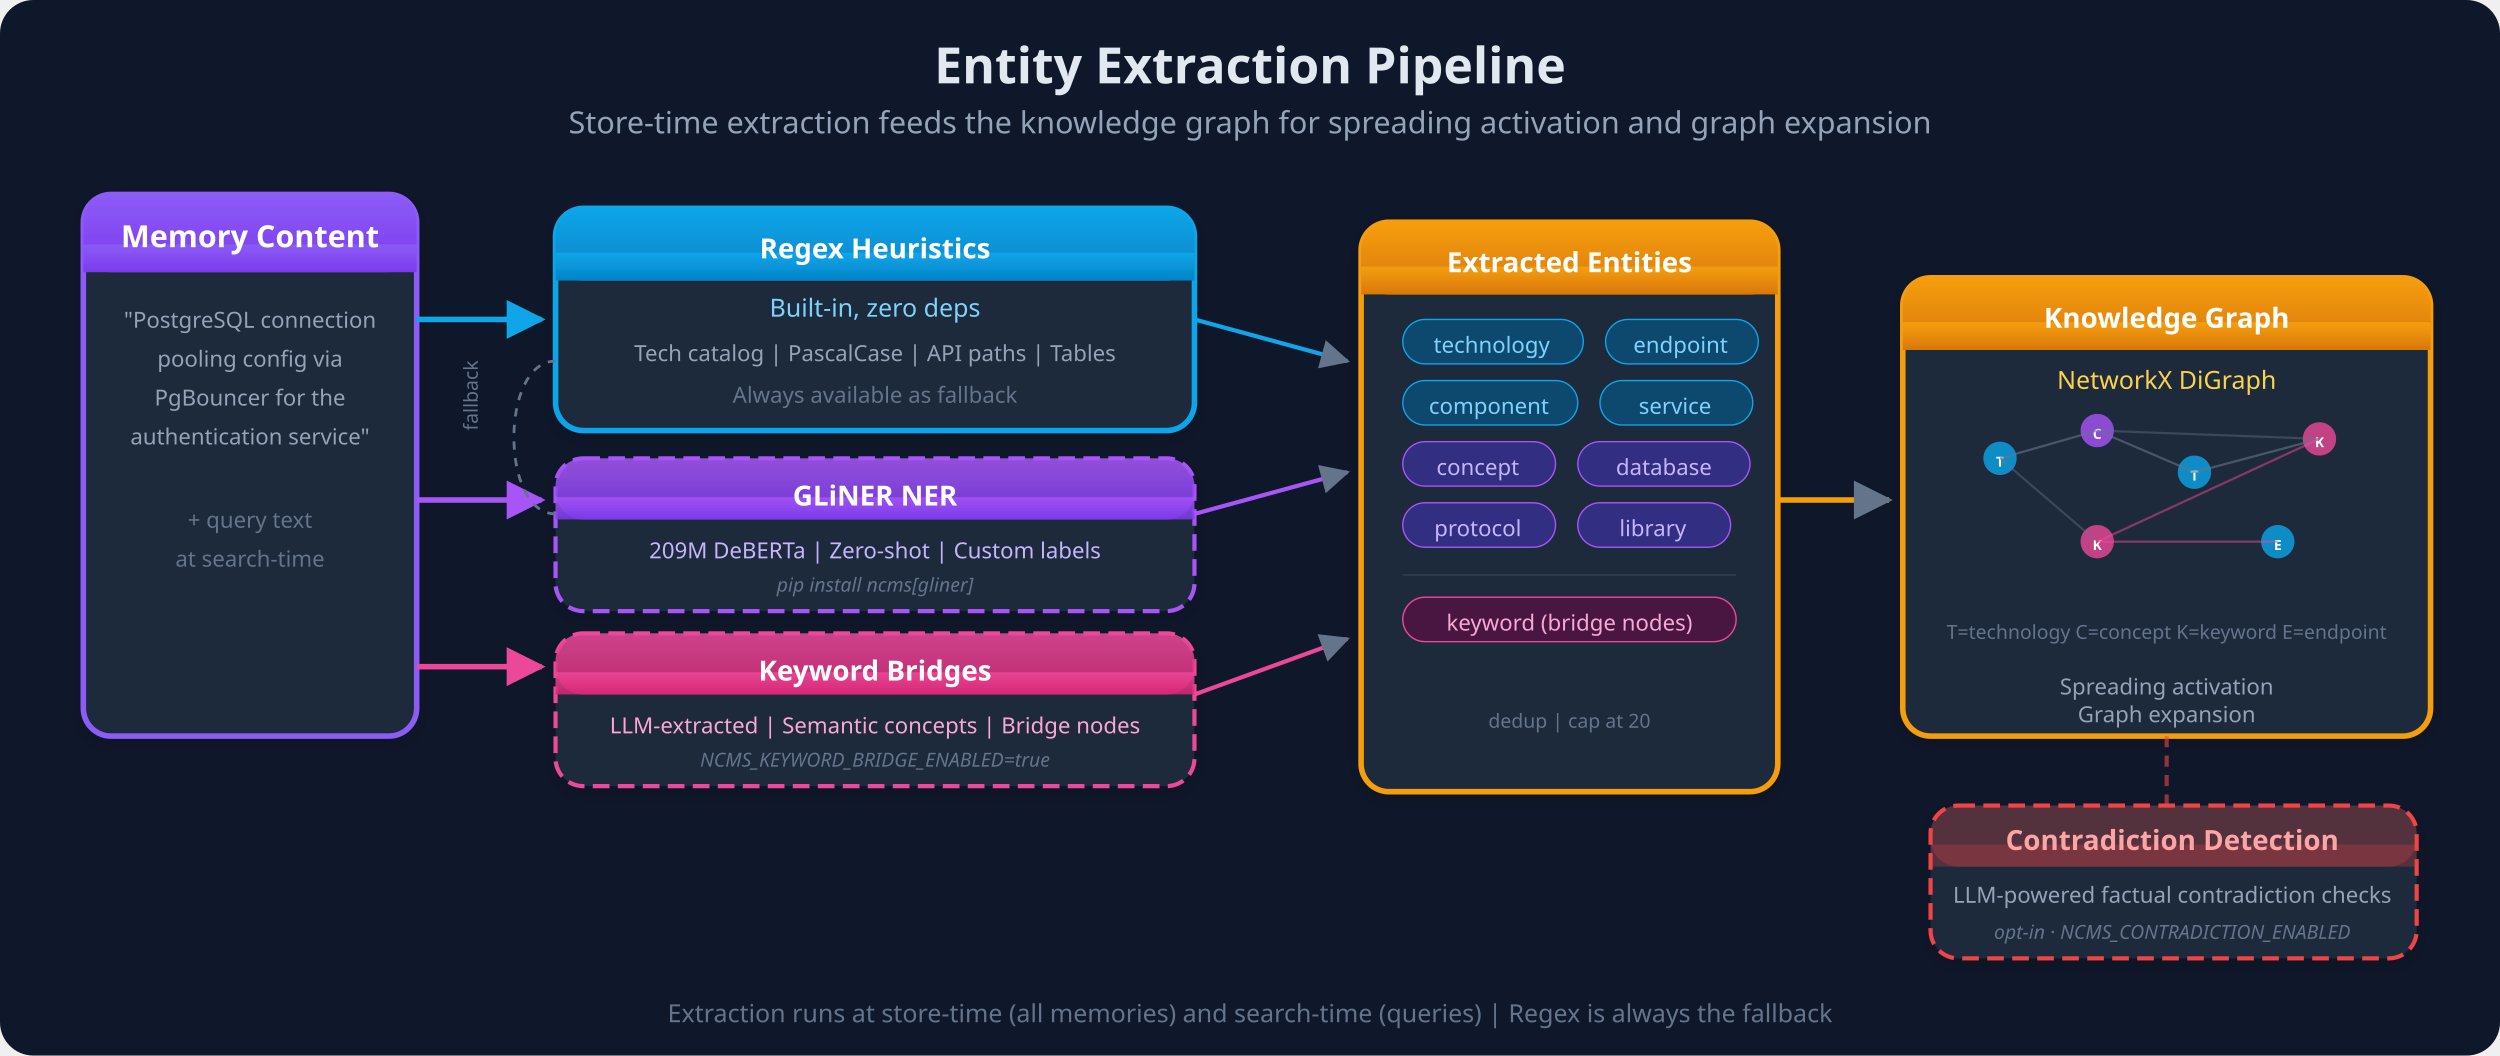
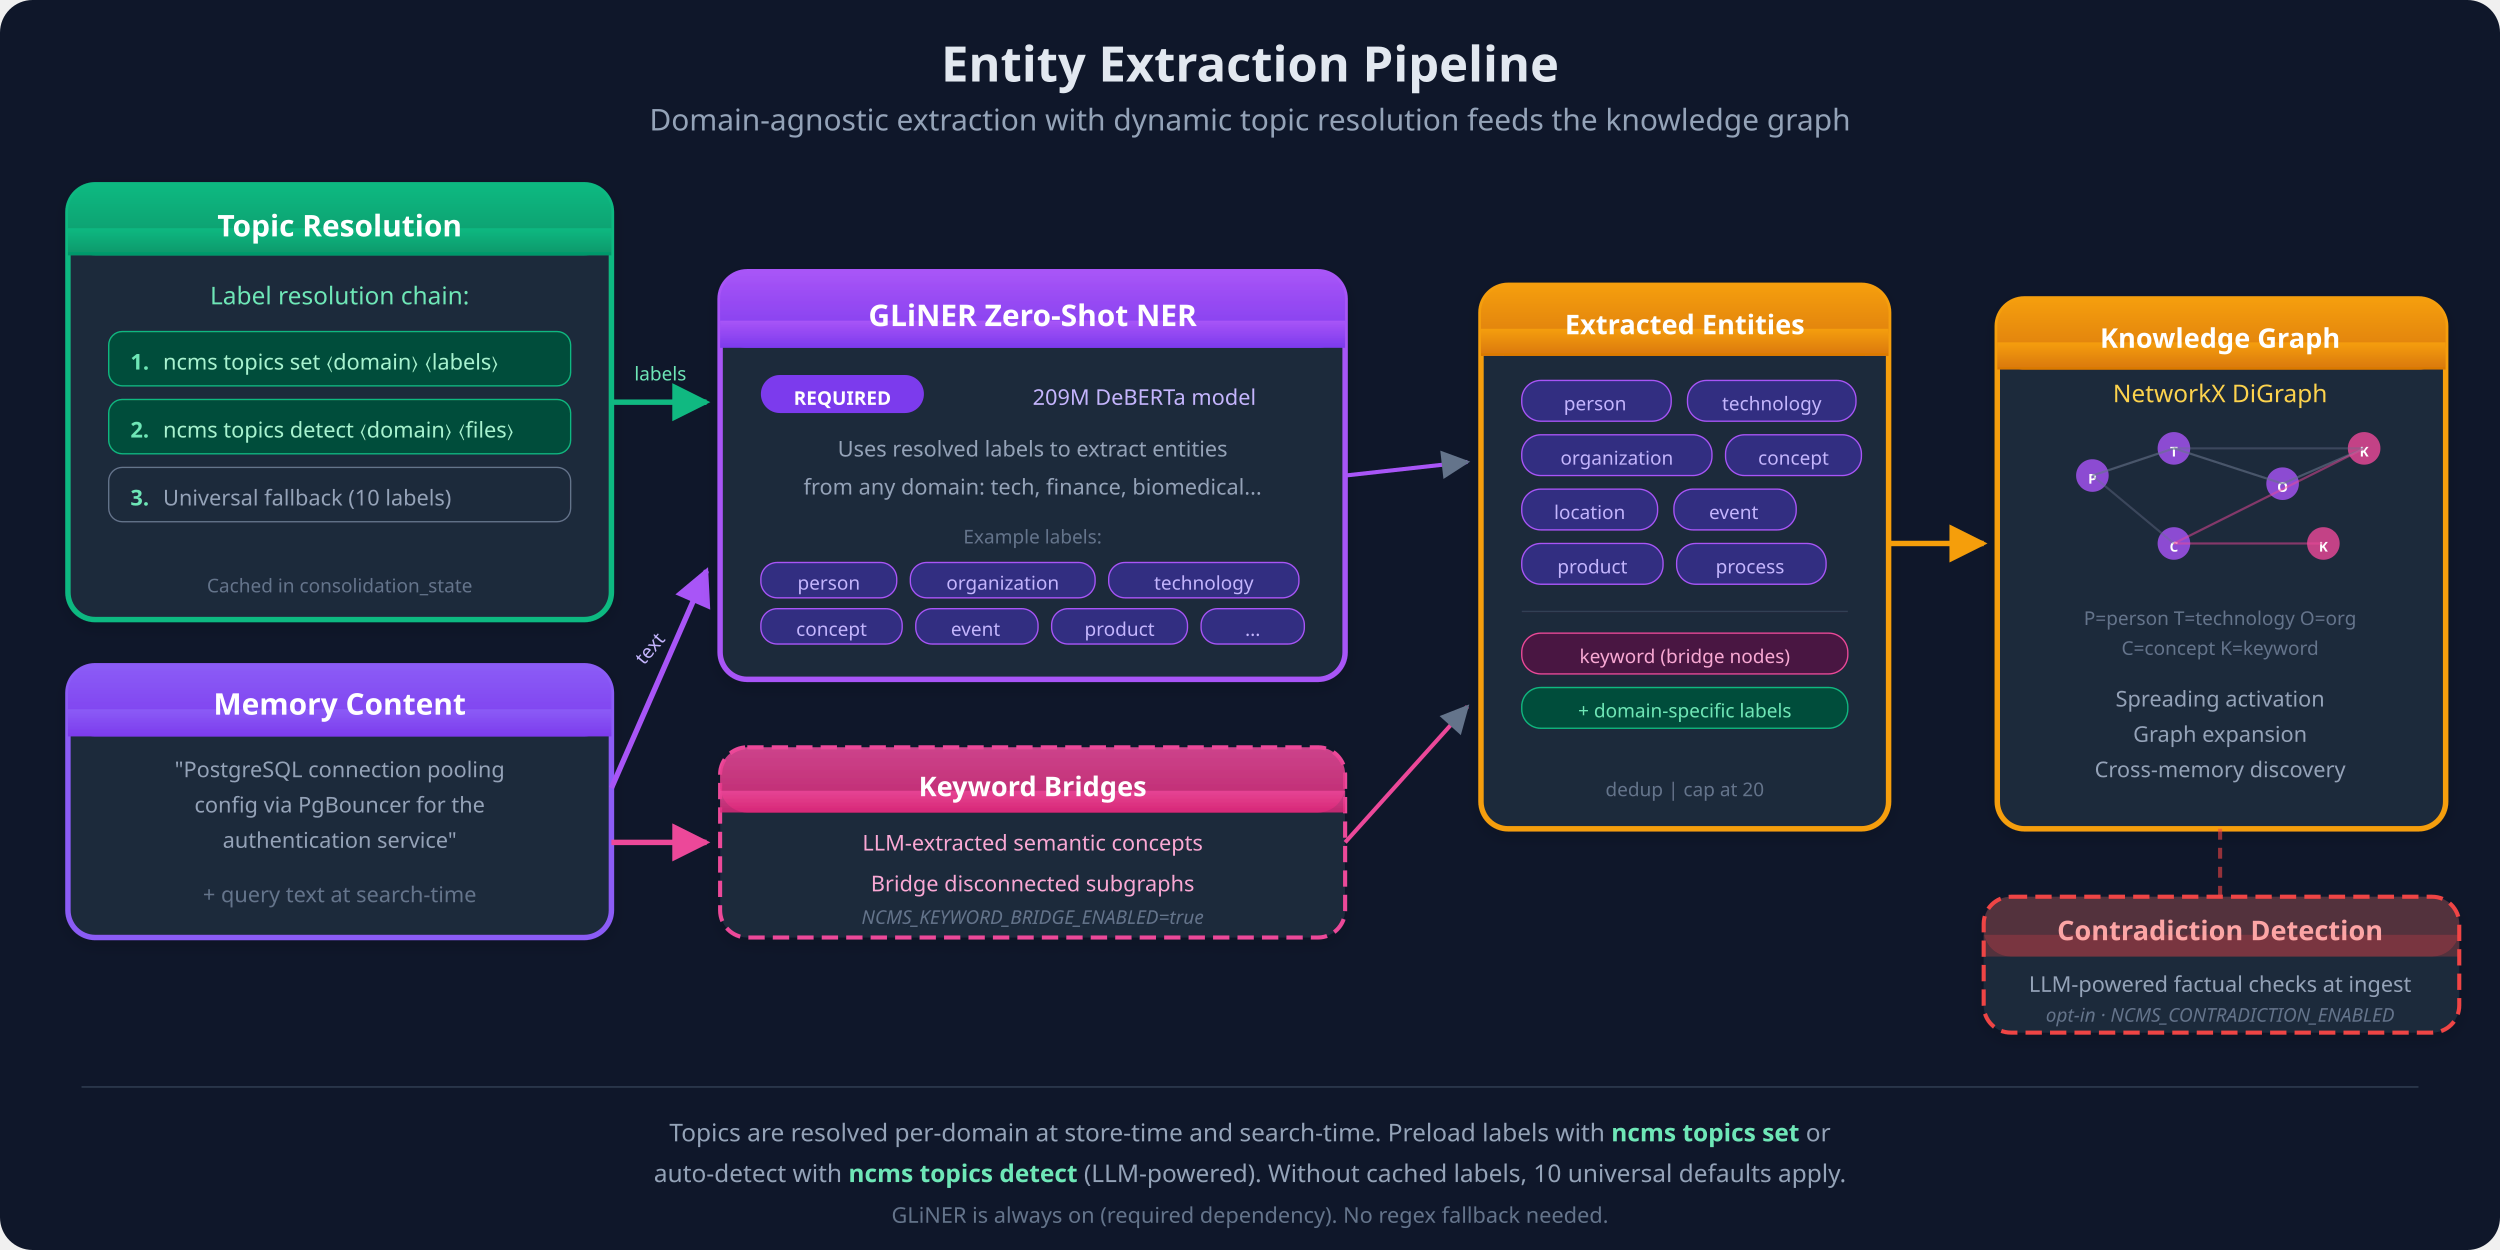
- <svg xmlns="http://www.w3.org/2000/svg" viewBox="0 0 900 380" font-family="'Segoe UI', system-ui, -apple-system, sans-serif">
+ <svg xmlns="http://www.w3.org/2000/svg" viewBox="0 0 920 460" font-family="'Segoe UI', system-ui, -apple-system, sans-serif">
  <defs>
    <linearGradient id="eeInputGrad" x1="0" y1="0" x2="0" y2="1">
      <stop offset="0%" stop-color="#8b5cf6" />
      <stop offset="100%" stop-color="#7c3aed" />
    </linearGradient>
-     <linearGradient id="eeRegexGrad" x1="0" y1="0" x2="0" y2="1">
-       <stop offset="0%" stop-color="#0ea5e9" />
-       <stop offset="100%" stop-color="#0284c7" />
+     <linearGradient id="eeTopicGrad" x1="0" y1="0" x2="0" y2="1">
+       <stop offset="0%" stop-color="#10b981" />
+       <stop offset="100%" stop-color="#059669" />
    </linearGradient>
    <linearGradient id="eeGlinerGrad" x1="0" y1="0" x2="0" y2="1">
      <stop offset="0%" stop-color="#a855f7" />
      <stop offset="100%" stop-color="#7c3aed" />
    </linearGradient>
    <linearGradient id="eeKeywordGrad" x1="0" y1="0" x2="0" y2="1">
      <stop offset="0%" stop-color="#ec4899" />
      <stop offset="100%" stop-color="#db2777" />
    </linearGradient>
    <linearGradient id="eeGraphGrad" x1="0" y1="0" x2="0" y2="1">
      <stop offset="0%" stop-color="#f59e0b" />
      <stop offset="100%" stop-color="#d97706" />
    </linearGradient>
    <filter id="eeShadow" x="-4%" y="-4%" width="108%" height="116%">
      <feDropShadow dx="0" dy="2" stdDeviation="3" flood-color="#000" flood-opacity="0.15" />
    </filter>
    <marker id="eeArrow" viewBox="0 0 10 10" refX="9" refY="5" markerWidth="7" markerHeight="7" orient="auto">
      <path d="M 0 0 L 10 5 L 0 10 z" fill="#64748b" />
    </marker>
-     <marker id="eeArrowCyan" viewBox="0 0 10 10" refX="9" refY="5" markerWidth="7" markerHeight="7" orient="auto">
-       <path d="M 0 0 L 10 5 L 0 10 z" fill="#0ea5e9" />
+     <marker id="eeArrowGreen" viewBox="0 0 10 10" refX="9" refY="5" markerWidth="7" markerHeight="7" orient="auto">
+       <path d="M 0 0 L 10 5 L 0 10 z" fill="#10b981" />
    </marker>
    <marker id="eeArrowPurple" viewBox="0 0 10 10" refX="9" refY="5" markerWidth="7" markerHeight="7" orient="auto">
      <path d="M 0 0 L 10 5 L 0 10 z" fill="#a855f7" />
    </marker>
    <marker id="eeArrowPink" viewBox="0 0 10 10" refX="9" refY="5" markerWidth="7" markerHeight="7" orient="auto">
      <path d="M 0 0 L 10 5 L 0 10 z" fill="#ec4899" />
    </marker>
+     <marker id="eeArrowAmber" viewBox="0 0 10 10" refX="9" refY="5" markerWidth="7" markerHeight="7" orient="auto">
+       <path d="M 0 0 L 10 5 L 0 10 z" fill="#f59e0b" />
+     </marker>
  </defs>
-   <rect width="900" height="380" rx="12" fill="#0f172a" />
-   <text x="450" y="30" text-anchor="middle" fill="#e2e8f0" font-size="18" font-weight="700">Entity Extraction Pipeline</text>
-   <text x="450" y="48" text-anchor="middle" fill="#94a3b8" font-size="11">Store-time extraction feeds the knowledge graph for spreading activation and graph expansion</text>
+   <rect width="920" height="460" rx="12" fill="#0f172a" />
+   <text x="460" y="30" text-anchor="middle" fill="#e2e8f0" font-size="18" font-weight="700">Entity Extraction Pipeline</text>
+   <text x="460" y="48" text-anchor="middle" fill="#94a3b8" font-size="11">Domain-agnostic extraction with dynamic topic resolution feeds the knowledge graph</text>
  <g filter="url(#eeShadow)">
-     <rect x="30" y="70" width="120" height="195" rx="10" fill="#1e293b" stroke="#8b5cf6" stroke-width="2" />
-     <rect x="30" y="70" width="120" height="28" rx="10" fill="url(#eeInputGrad)" />
-     <rect x="30" y="88" width="120" height="10" fill="url(#eeInputGrad)" />
-     <text x="90" y="89" text-anchor="middle" fill="white" font-size="11" font-weight="600">Memory Content</text>
-     <text x="90" y="118" text-anchor="middle" fill="#94a3b8" font-size="8">"PostgreSQL connection</text>
-     <text x="90" y="132" text-anchor="middle" fill="#94a3b8" font-size="8">pooling config via</text>
-     <text x="90" y="146" text-anchor="middle" fill="#94a3b8" font-size="8">PgBouncer for the</text>
-     <text x="90" y="160" text-anchor="middle" fill="#94a3b8" font-size="8">authentication service"</text>
-     <text x="90" y="190" text-anchor="middle" fill="#64748b" font-size="8">+ query text</text>
-     <text x="90" y="204" text-anchor="middle" fill="#64748b" font-size="8">at search-time</text>
-   </g>
-   <line x1="150" y1="115" x2="195" y2="115" stroke="#0ea5e9" stroke-width="2" marker-end="url(#eeArrowCyan)" />
-   <g filter="url(#eeShadow)">
-     <rect x="200" y="75" width="230" height="80" rx="10" fill="#1e293b" stroke="#0ea5e9" stroke-width="2" />
-     <rect x="200" y="75" width="230" height="26" rx="10" fill="url(#eeRegexGrad)" />
-     <rect x="200" y="91" width="230" height="10" fill="url(#eeRegexGrad)" />
-     <text x="315" y="93" text-anchor="middle" fill="white" font-size="10" font-weight="600">Regex Heuristics</text>
-     <text x="315" y="114" text-anchor="middle" fill="#7dd3fc" font-size="9">Built-in, zero deps</text>
-     <text x="315" y="130" text-anchor="middle" fill="#94a3b8" font-size="8">Tech catalog | PascalCase | API paths | Tables</text>
-     <text x="315" y="145" text-anchor="middle" fill="#64748b" font-size="8">Always available as fallback</text>
-   </g>
-   <line x1="150" y1="180" x2="195" y2="180" stroke="#a855f7" stroke-width="2" marker-end="url(#eeArrowPurple)" />
-   <g filter="url(#eeShadow)">
-     <rect x="200" y="165" width="230" height="55" rx="10" fill="#1e293b" stroke="#a855f7" stroke-width="1.5" stroke-dasharray="6,3" />
-     <rect x="200" y="165" width="230" height="22" rx="10" fill="url(#eeGlinerGrad)" opacity="0.85" />
-     <rect x="200" y="179" width="230" height="8" fill="url(#eeGlinerGrad)" opacity="0.85" />
-     <text x="315" y="182" text-anchor="middle" fill="white" font-size="10" font-weight="600">GLiNER NER</text>
-     <text x="315" y="201" text-anchor="middle" fill="#c4b5fd" font-size="8">209M DeBERTa | Zero-shot | Custom labels</text>
-     <text x="315" y="213" text-anchor="middle" fill="#64748b" font-size="7" font-style="italic">pip install ncms[gliner]</text>
-   </g>
-   <path d="M 200 185 C 180 185 180 130 200 130" stroke="#64748b" stroke-width="1" fill="none" stroke-dasharray="3,3" />
-   <text x="172" y="155" fill="#64748b" font-size="7" transform="rotate(-90 172 155)">fallback</text>
-   <line x1="150" y1="240" x2="195" y2="240" stroke="#ec4899" stroke-width="2" marker-end="url(#eeArrowPink)" />
-   <g filter="url(#eeShadow)">
-     <rect x="200" y="228" width="230" height="55" rx="10" fill="#1e293b" stroke="#ec4899" stroke-width="1.5" stroke-dasharray="6,3" />
-     <rect x="200" y="228" width="230" height="22" rx="10" fill="url(#eeKeywordGrad)" opacity="0.85" />
-     <rect x="200" y="242" width="230" height="8" fill="url(#eeKeywordGrad)" opacity="0.85" />
-     <text x="315" y="245" text-anchor="middle" fill="white" font-size="10" font-weight="600">Keyword Bridges</text>
-     <text x="315" y="264" text-anchor="middle" fill="#f9a8d4" font-size="8">LLM-extracted | Semantic concepts | Bridge nodes</text>
-     <text x="315" y="276" text-anchor="middle" fill="#64748b" font-size="7" font-style="italic">NCMS_KEYWORD_BRIDGE_ENABLED=true</text>
+     <rect x="25" y="68" width="200" height="160" rx="10" fill="#1e293b" stroke="#10b981" stroke-width="2" />
+     <rect x="25" y="68" width="200" height="26" rx="10" fill="url(#eeTopicGrad)" />
+     <rect x="25" y="84" width="200" height="10" fill="url(#eeTopicGrad)" />
+     <text x="125" y="87" text-anchor="middle" fill="white" font-size="11" font-weight="600">Topic Resolution</text>
+     <text x="125" y="112" text-anchor="middle" fill="#6ee7b7" font-size="9" font-weight="500">Label resolution chain:</text>
+     <rect x="40" y="122" width="170" height="20" rx="5" fill="#064e3b" stroke="#10b981" stroke-width="0.5" />
+     <text x="48" y="136" fill="#6ee7b7" font-size="8" font-weight="600">1.</text>
+     <text x="60" y="136" fill="#a7f3d0" font-size="8">ncms topics set 〈domain〉 〈labels〉</text>
+     <rect x="40" y="147" width="170" height="20" rx="5" fill="#064e3b" stroke="#10b981" stroke-width="0.5" />
+     <text x="48" y="161" fill="#6ee7b7" font-size="8" font-weight="600">2.</text>
+     <text x="60" y="161" fill="#a7f3d0" font-size="8">ncms topics detect 〈domain〉 〈files〉</text>
+     <rect x="40" y="172" width="170" height="20" rx="5" fill="#1e293b" stroke="#64748b" stroke-width="0.5" />
+     <text x="48" y="186" fill="#6ee7b7" font-size="8" font-weight="600">3.</text>
+     <text x="60" y="186" fill="#94a3b8" font-size="8">Universal fallback (10 labels)</text>
+     <text x="125" y="218" text-anchor="middle" fill="#64748b" font-size="7">Cached in consolidation_state</text>
  </g>
  <g filter="url(#eeShadow)">
-     <rect x="490" y="80" width="150" height="205" rx="10" fill="#1e293b" stroke="#f59e0b" stroke-width="2" />
-     <rect x="490" y="80" width="150" height="26" rx="10" fill="url(#eeGraphGrad)" />
-     <rect x="490" y="96" width="150" height="10" fill="url(#eeGraphGrad)" />
-     <text x="565" y="98" text-anchor="middle" fill="white" font-size="10" font-weight="600">Extracted Entities</text>
-     <rect x="505" y="115" width="65" height="16" rx="8" fill="#0c4a6e" stroke="#0ea5e9" stroke-width="0.5" />
-     <text x="537" y="127" text-anchor="middle" fill="#7dd3fc" font-size="8">technology</text>
-     <rect x="578" y="115" width="55" height="16" rx="8" fill="#0c4a6e" stroke="#0ea5e9" stroke-width="0.5" />
-     <text x="605" y="127" text-anchor="middle" fill="#7dd3fc" font-size="8">endpoint</text>
-     <rect x="505" y="137" width="63" height="16" rx="8" fill="#0c4a6e" stroke="#0ea5e9" stroke-width="0.5" />
-     <text x="536" y="149" text-anchor="middle" fill="#7dd3fc" font-size="8">component</text>
-     <rect x="576" y="137" width="55" height="16" rx="8" fill="#0c4a6e" stroke="#0ea5e9" stroke-width="0.5" />
-     <text x="603" y="149" text-anchor="middle" fill="#7dd3fc" font-size="8">service</text>
-     <rect x="505" y="159" width="55" height="16" rx="8" fill="#312e81" stroke="#a855f7" stroke-width="0.5" />
-     <text x="532" y="171" text-anchor="middle" fill="#c4b5fd" font-size="8">concept</text>
-     <rect x="568" y="159" width="62" height="16" rx="8" fill="#312e81" stroke="#a855f7" stroke-width="0.5" />
-     <text x="599" y="171" text-anchor="middle" fill="#c4b5fd" font-size="8">database</text>
-     <rect x="505" y="181" width="55" height="16" rx="8" fill="#312e81" stroke="#a855f7" stroke-width="0.5" />
-     <text x="532" y="193" text-anchor="middle" fill="#c4b5fd" font-size="8">protocol</text>
-     <rect x="568" y="181" width="55" height="16" rx="8" fill="#312e81" stroke="#a855f7" stroke-width="0.5" />
-     <text x="595" y="193" text-anchor="middle" fill="#c4b5fd" font-size="8">library</text>
-     <line x1="505" y1="207" x2="625" y2="207" stroke="#334155" stroke-width="0.5" />
-     <rect x="505" y="215" width="120" height="16" rx="8" fill="#4a1942" stroke="#ec4899" stroke-width="0.5" />
-     <text x="565" y="227" text-anchor="middle" fill="#f9a8d4" font-size="8">keyword (bridge nodes)</text>
-     <text x="565" y="262" text-anchor="middle" fill="#64748b" font-size="7">dedup | cap at 20</text>
+     <rect x="25" y="245" width="200" height="100" rx="10" fill="#1e293b" stroke="#8b5cf6" stroke-width="2" />
+     <rect x="25" y="245" width="200" height="26" rx="10" fill="url(#eeInputGrad)" />
+     <rect x="25" y="261" width="200" height="10" fill="url(#eeInputGrad)" />
+     <text x="125" y="263" text-anchor="middle" fill="white" font-size="11" font-weight="600">Memory Content</text>
+     <text x="125" y="286" text-anchor="middle" fill="#94a3b8" font-size="8">"PostgreSQL connection pooling</text>
+     <text x="125" y="299" text-anchor="middle" fill="#94a3b8" font-size="8">config via PgBouncer for the</text>
+     <text x="125" y="312" text-anchor="middle" fill="#94a3b8" font-size="8">authentication service"</text>
+     <text x="125" y="332" text-anchor="middle" fill="#64748b" font-size="8">+ query text at search-time</text>
  </g>
-   <line x1="430" y1="115" x2="485" y2="130" stroke="#0ea5e9" stroke-width="1.5" marker-end="url(#eeArrow)" />
-   <line x1="430" y1="185" x2="485" y2="170" stroke="#a855f7" stroke-width="1.5" marker-end="url(#eeArrow)" />
-   <line x1="430" y1="250" x2="485" y2="230" stroke="#ec4899" stroke-width="1.5" marker-end="url(#eeArrow)" />
-   <line x1="640" y1="180" x2="680" y2="180" stroke="#f59e0b" stroke-width="2" marker-end="url(#eeArrow)" />
+   <line x1="225" y1="148" x2="260" y2="148" stroke="#10b981" stroke-width="2" marker-end="url(#eeArrowGreen)" />
+   <text x="243" y="140" text-anchor="middle" fill="#6ee7b7" font-size="7">labels</text>
+   <line x1="225" y1="290" x2="260" y2="210" stroke="#a855f7" stroke-width="2" marker-end="url(#eeArrowPurple)" />
+   <text x="237" y="245" fill="#c4b5fd" font-size="7" transform="rotate(-50 237 245)">text</text>
  <g filter="url(#eeShadow)">
-     <rect x="685" y="100" width="190" height="165" rx="10" fill="#1e293b" stroke="#f59e0b" stroke-width="2" />
-     <rect x="685" y="100" width="190" height="26" rx="10" fill="url(#eeGraphGrad)" />
-     <rect x="685" y="116" width="190" height="10" fill="url(#eeGraphGrad)" />
-     <text x="780" y="118" text-anchor="middle" fill="white" font-size="10" font-weight="600">Knowledge Graph</text>
-     <text x="780" y="140" text-anchor="middle" fill="#fcd34d" font-size="9" font-weight="500">NetworkX DiGraph</text>
-     <circle cx="720" cy="165" r="6" fill="#0ea5e9" opacity="0.8" />
-     <text x="720" y="168" text-anchor="middle" fill="white" font-size="5" font-weight="700">T</text>
-     <circle cx="755" cy="155" r="6" fill="#a855f7" opacity="0.8" />
-     <text x="755" y="158" text-anchor="middle" fill="white" font-size="5" font-weight="700">C</text>
-     <circle cx="790" cy="170" r="6" fill="#0ea5e9" opacity="0.8" />
-     <text x="790" y="173" text-anchor="middle" fill="white" font-size="5" font-weight="700">T</text>
-     <circle cx="835" cy="158" r="6" fill="#ec4899" opacity="0.8" />
-     <text x="835" y="161" text-anchor="middle" fill="white" font-size="5" font-weight="700">K</text>
-     <circle cx="755" cy="195" r="6" fill="#ec4899" opacity="0.8" />
-     <text x="755" y="198" text-anchor="middle" fill="white" font-size="5" font-weight="700">K</text>
-     <circle cx="820" cy="195" r="6" fill="#0ea5e9" opacity="0.8" />
-     <text x="820" y="198" text-anchor="middle" fill="white" font-size="5" font-weight="700">E</text>
-     <line x1="720" y1="165" x2="755" y2="155" stroke="#64748b" stroke-width="0.8" opacity="0.6" />
-     <line x1="755" y1="155" x2="790" y2="170" stroke="#64748b" stroke-width="0.8" opacity="0.6" />
-     <line x1="790" y1="170" x2="835" y2="158" stroke="#64748b" stroke-width="0.8" opacity="0.6" />
-     <line x1="755" y1="155" x2="835" y2="158" stroke="#64748b" stroke-width="0.8" opacity="0.4" />
-     <line x1="755" y1="195" x2="835" y2="158" stroke="#ec4899" stroke-width="0.8" opacity="0.5" />
-     <line x1="720" y1="165" x2="755" y2="195" stroke="#64748b" stroke-width="0.8" opacity="0.4" />
-     <line x1="755" y1="195" x2="820" y2="195" stroke="#ec4899" stroke-width="0.8" opacity="0.5" />
-     <text x="780" y="230" text-anchor="middle" fill="#64748b" font-size="7">T=technology  C=concept  K=keyword  E=endpoint</text>
-     <text x="780" y="250" text-anchor="middle" fill="#94a3b8" font-size="8">Spreading activation</text>
-     <text x="780" y="260" text-anchor="middle" fill="#94a3b8" font-size="8">Graph expansion</text>
+     <rect x="265" y="100" width="230" height="150" rx="10" fill="#1e293b" stroke="#a855f7" stroke-width="2" />
+     <rect x="265" y="100" width="230" height="28" rx="10" fill="url(#eeGlinerGrad)" />
+     <rect x="265" y="118" width="230" height="10" fill="url(#eeGlinerGrad)" />
+     <text x="380" y="120" text-anchor="middle" fill="white" font-size="11" font-weight="600">GLiNER Zero-Shot NER</text>
+     <rect x="280" y="138" width="60" height="14" rx="7" fill="#7c3aed" />
+     <text x="310" y="149" text-anchor="middle" fill="white" font-size="7" font-weight="600">REQUIRED</text>
+     <text x="380" y="149" fill="#c4b5fd" font-size="8">209M DeBERTa model</text>
+     <text x="380" y="168" text-anchor="middle" fill="#94a3b8" font-size="8">Uses resolved labels to extract entities</text>
+     <text x="380" y="182" text-anchor="middle" fill="#94a3b8" font-size="8">from any domain: tech, finance, biomedical...</text>
+     <text x="380" y="200" text-anchor="middle" fill="#64748b" font-size="7">Example labels:</text>
+     <rect x="280" y="207" width="50" height="13" rx="6" fill="#312e81" stroke="#a855f7" stroke-width="0.5" />
+     <text x="305" y="217" text-anchor="middle" fill="#c4b5fd" font-size="7">person</text>
+     <rect x="335" y="207" width="68" height="13" rx="6" fill="#312e81" stroke="#a855f7" stroke-width="0.5" />
+     <text x="369" y="217" text-anchor="middle" fill="#c4b5fd" font-size="7">organization</text>
+     <rect x="408" y="207" width="70" height="13" rx="6" fill="#312e81" stroke="#a855f7" stroke-width="0.5" />
+     <text x="443" y="217" text-anchor="middle" fill="#c4b5fd" font-size="7">technology</text>
+     <rect x="280" y="224" width="52" height="13" rx="6" fill="#312e81" stroke="#a855f7" stroke-width="0.5" />
+     <text x="306" y="234" text-anchor="middle" fill="#c4b5fd" font-size="7">concept</text>
+     <rect x="337" y="224" width="45" height="13" rx="6" fill="#312e81" stroke="#a855f7" stroke-width="0.5" />
+     <text x="359" y="234" text-anchor="middle" fill="#c4b5fd" font-size="7">event</text>
+     <rect x="387" y="224" width="50" height="13" rx="6" fill="#312e81" stroke="#a855f7" stroke-width="0.5" />
+     <text x="412" y="234" text-anchor="middle" fill="#c4b5fd" font-size="7">product</text>
+     <rect x="442" y="224" width="38" height="13" rx="6" fill="#312e81" stroke="#a855f7" stroke-width="0.5" />
+     <text x="461" y="234" text-anchor="middle" fill="#c4b5fd" font-size="7">...</text>
  </g>
-   <line x1="780" y1="265" x2="780" y2="290" stroke="#ef4444" stroke-width="1.5" stroke-dasharray="4,3" opacity="0.6" />
+   <line x1="225" y1="310" x2="260" y2="310" stroke="#ec4899" stroke-width="2" marker-end="url(#eeArrowPink)" />
  <g filter="url(#eeShadow)">
-     <rect x="695" y="290" width="175" height="55" rx="10" fill="#1e293b" stroke="#ef4444" stroke-width="1.5" stroke-dasharray="6,3" />
-     <rect x="695" y="290" width="175" height="22" rx="10" fill="#ef4444" opacity="0.25" />
-     <rect x="695" y="304" width="175" height="8" fill="#ef4444" opacity="0.25" />
-     <text x="782" y="306" text-anchor="middle" fill="#fca5a5" font-size="10" font-weight="600">Contradiction Detection</text>
-     <text x="782" y="325" text-anchor="middle" fill="#94a3b8" font-size="8">LLM-powered factual contradiction checks</text>
-     <text x="782" y="338" text-anchor="middle" fill="#64748b" font-size="7" font-style="italic">opt-in · NCMS_CONTRADICTION_ENABLED</text>
+     <rect x="265" y="275" width="230" height="70" rx="10" fill="#1e293b" stroke="#ec4899" stroke-width="1.5" stroke-dasharray="6,3" />
+     <rect x="265" y="275" width="230" height="24" rx="10" fill="url(#eeKeywordGrad)" opacity="0.85" />
+     <rect x="265" y="291" width="230" height="8" fill="url(#eeKeywordGrad)" opacity="0.85" />
+     <text x="380" y="293" text-anchor="middle" fill="white" font-size="10" font-weight="600">Keyword Bridges</text>
+     <text x="380" y="313" text-anchor="middle" fill="#f9a8d4" font-size="8">LLM-extracted semantic concepts</text>
+     <text x="380" y="328" text-anchor="middle" fill="#f9a8d4" font-size="8">Bridge disconnected subgraphs</text>
+     <text x="380" y="340" text-anchor="middle" fill="#64748b" font-size="7" font-style="italic">NCMS_KEYWORD_BRIDGE_ENABLED=true</text>
  </g>
-   <text x="450" y="368" text-anchor="middle" fill="#64748b" font-size="9">Extraction runs at store-time (all memories) and search-time (queries) | Regex is always the fallback</text>
+   <line x1="495" y1="175" x2="540" y2="170" stroke="#a855f7" stroke-width="1.5" marker-end="url(#eeArrow)" />
+   <line x1="495" y1="310" x2="540" y2="260" stroke="#ec4899" stroke-width="1.5" marker-end="url(#eeArrow)" />
+   <g filter="url(#eeShadow)">
+     <rect x="545" y="105" width="150" height="200" rx="10" fill="#1e293b" stroke="#f59e0b" stroke-width="2" />
+     <rect x="545" y="105" width="150" height="26" rx="10" fill="url(#eeGraphGrad)" />
+     <rect x="545" y="121" width="150" height="10" fill="url(#eeGraphGrad)" />
+     <text x="620" y="123" text-anchor="middle" fill="white" font-size="10" font-weight="600">Extracted Entities</text>
+     <rect x="560" y="140" width="55" height="15" rx="7" fill="#312e81" stroke="#a855f7" stroke-width="0.5" />
+     <text x="587" y="151" text-anchor="middle" fill="#c4b5fd" font-size="7">person</text>
+     <rect x="621" y="140" width="62" height="15" rx="7" fill="#312e81" stroke="#a855f7" stroke-width="0.5" />
+     <text x="652" y="151" text-anchor="middle" fill="#c4b5fd" font-size="7">technology</text>
+     <rect x="560" y="160" width="70" height="15" rx="7" fill="#312e81" stroke="#a855f7" stroke-width="0.5" />
+     <text x="595" y="171" text-anchor="middle" fill="#c4b5fd" font-size="7">organization</text>
+     <rect x="635" y="160" width="50" height="15" rx="7" fill="#312e81" stroke="#a855f7" stroke-width="0.5" />
+     <text x="660" y="171" text-anchor="middle" fill="#c4b5fd" font-size="7">concept</text>
+     <rect x="560" y="180" width="50" height="15" rx="7" fill="#312e81" stroke="#a855f7" stroke-width="0.5" />
+     <text x="585" y="191" text-anchor="middle" fill="#c4b5fd" font-size="7">location</text>
+     <rect x="616" y="180" width="45" height="15" rx="7" fill="#312e81" stroke="#a855f7" stroke-width="0.5" />
+     <text x="638" y="191" text-anchor="middle" fill="#c4b5fd" font-size="7">event</text>
+     <rect x="560" y="200" width="52" height="15" rx="7" fill="#312e81" stroke="#a855f7" stroke-width="0.5" />
+     <text x="586" y="211" text-anchor="middle" fill="#c4b5fd" font-size="7">product</text>
+     <rect x="617" y="200" width="55" height="15" rx="7" fill="#312e81" stroke="#a855f7" stroke-width="0.5" />
+     <text x="644" y="211" text-anchor="middle" fill="#c4b5fd" font-size="7">process</text>
+     <line x1="560" y1="225" x2="680" y2="225" stroke="#334155" stroke-width="0.5" />
+     <rect x="560" y="233" width="120" height="15" rx="7" fill="#4a1942" stroke="#ec4899" stroke-width="0.5" />
+     <text x="620" y="244" text-anchor="middle" fill="#f9a8d4" font-size="7">keyword (bridge nodes)</text>
+     <rect x="560" y="253" width="120" height="15" rx="7" fill="#064e3b" stroke="#10b981" stroke-width="0.5" />
+     <text x="620" y="264" text-anchor="middle" fill="#6ee7b7" font-size="7">+ domain-specific labels</text>
+     <text x="620" y="293" text-anchor="middle" fill="#64748b" font-size="7">dedup | cap at 20</text>
+   </g>
+   <line x1="695" y1="200" x2="730" y2="200" stroke="#f59e0b" stroke-width="2" marker-end="url(#eeArrowAmber)" />
+   <g filter="url(#eeShadow)">
+     <rect x="735" y="110" width="165" height="195" rx="10" fill="#1e293b" stroke="#f59e0b" stroke-width="2" />
+     <rect x="735" y="110" width="165" height="26" rx="10" fill="url(#eeGraphGrad)" />
+     <rect x="735" y="126" width="165" height="10" fill="url(#eeGraphGrad)" />
+     <text x="817" y="128" text-anchor="middle" fill="white" font-size="10" font-weight="600">Knowledge Graph</text>
+     <text x="817" y="148" text-anchor="middle" fill="#fcd34d" font-size="9" font-weight="500">NetworkX DiGraph</text>
+     <circle cx="770" cy="175" r="6" fill="#a855f7" opacity="0.8" />
+     <text x="770" y="178" text-anchor="middle" fill="white" font-size="5" font-weight="700">P</text>
+     <circle cx="800" cy="165" r="6" fill="#a855f7" opacity="0.8" />
+     <text x="800" y="168" text-anchor="middle" fill="white" font-size="5" font-weight="700">T</text>
+     <circle cx="840" cy="178" r="6" fill="#a855f7" opacity="0.8" />
+     <text x="840" y="181" text-anchor="middle" fill="white" font-size="5" font-weight="700">O</text>
+     <circle cx="870" cy="165" r="6" fill="#ec4899" opacity="0.8" />
+     <text x="870" y="168" text-anchor="middle" fill="white" font-size="5" font-weight="700">K</text>
+     <circle cx="800" cy="200" r="6" fill="#a855f7" opacity="0.8" />
+     <text x="800" y="203" text-anchor="middle" fill="white" font-size="5" font-weight="700">C</text>
+     <circle cx="855" cy="200" r="6" fill="#ec4899" opacity="0.8" />
+     <text x="855" y="203" text-anchor="middle" fill="white" font-size="5" font-weight="700">K</text>
+     <line x1="770" y1="175" x2="800" y2="165" stroke="#64748b" stroke-width="0.8" opacity="0.6" />
+     <line x1="800" y1="165" x2="840" y2="178" stroke="#64748b" stroke-width="0.8" opacity="0.6" />
+     <line x1="840" y1="178" x2="870" y2="165" stroke="#64748b" stroke-width="0.8" opacity="0.6" />
+     <line x1="800" y1="165" x2="870" y2="165" stroke="#64748b" stroke-width="0.8" opacity="0.4" />
+     <line x1="800" y1="200" x2="870" y2="165" stroke="#ec4899" stroke-width="0.8" opacity="0.5" />
+     <line x1="770" y1="175" x2="800" y2="200" stroke="#64748b" stroke-width="0.8" opacity="0.4" />
+     <line x1="800" y1="200" x2="855" y2="200" stroke="#ec4899" stroke-width="0.8" opacity="0.5" />
+     <text x="817" y="230" text-anchor="middle" fill="#64748b" font-size="7">P=person  T=technology  O=org</text>
+     <text x="817" y="241" text-anchor="middle" fill="#64748b" font-size="7">C=concept  K=keyword</text>
+     <text x="817" y="260" text-anchor="middle" fill="#94a3b8" font-size="8">Spreading activation</text>
+     <text x="817" y="273" text-anchor="middle" fill="#94a3b8" font-size="8">Graph expansion</text>
+     <text x="817" y="286" text-anchor="middle" fill="#94a3b8" font-size="8">Cross-memory discovery</text>
+   </g>
+   <line x1="817" y1="305" x2="817" y2="330" stroke="#ef4444" stroke-width="1.5" stroke-dasharray="4,3" opacity="0.6" />
+   <g filter="url(#eeShadow)">
+     <rect x="730" y="330" width="175" height="50" rx="10" fill="#1e293b" stroke="#ef4444" stroke-width="1.5" stroke-dasharray="6,3" />
+     <rect x="730" y="330" width="175" height="22" rx="10" fill="#ef4444" opacity="0.25" />
+     <rect x="730" y="344" width="175" height="8" fill="#ef4444" opacity="0.25" />
+     <text x="817" y="346" text-anchor="middle" fill="#fca5a5" font-size="10" font-weight="600">Contradiction Detection</text>
+     <text x="817" y="365" text-anchor="middle" fill="#94a3b8" font-size="8">LLM-powered factual checks at ingest</text>
+     <text x="817" y="376" text-anchor="middle" fill="#64748b" font-size="7" font-style="italic">opt-in · NCMS_CONTRADICTION_ENABLED</text>
+   </g>
+   <line x1="30" y1="400" x2="890" y2="400" stroke="#334155" stroke-width="0.5" />
+   <text x="460" y="420" text-anchor="middle" fill="#94a3b8" font-size="9">Topics are resolved per-domain at store-time and search-time. Preload labels with <tspan fill="#6ee7b7" font-weight="600">ncms topics set</tspan> or</text>
+   <text x="460" y="435" text-anchor="middle" fill="#94a3b8" font-size="9">auto-detect with <tspan fill="#6ee7b7" font-weight="600">ncms topics detect</tspan> (LLM-powered). Without cached labels, 10 universal defaults apply.</text>
+   <text x="460" y="450" text-anchor="middle" fill="#64748b" font-size="8">GLiNER is always on (required dependency). No regex fallback needed.</text>
</svg>
